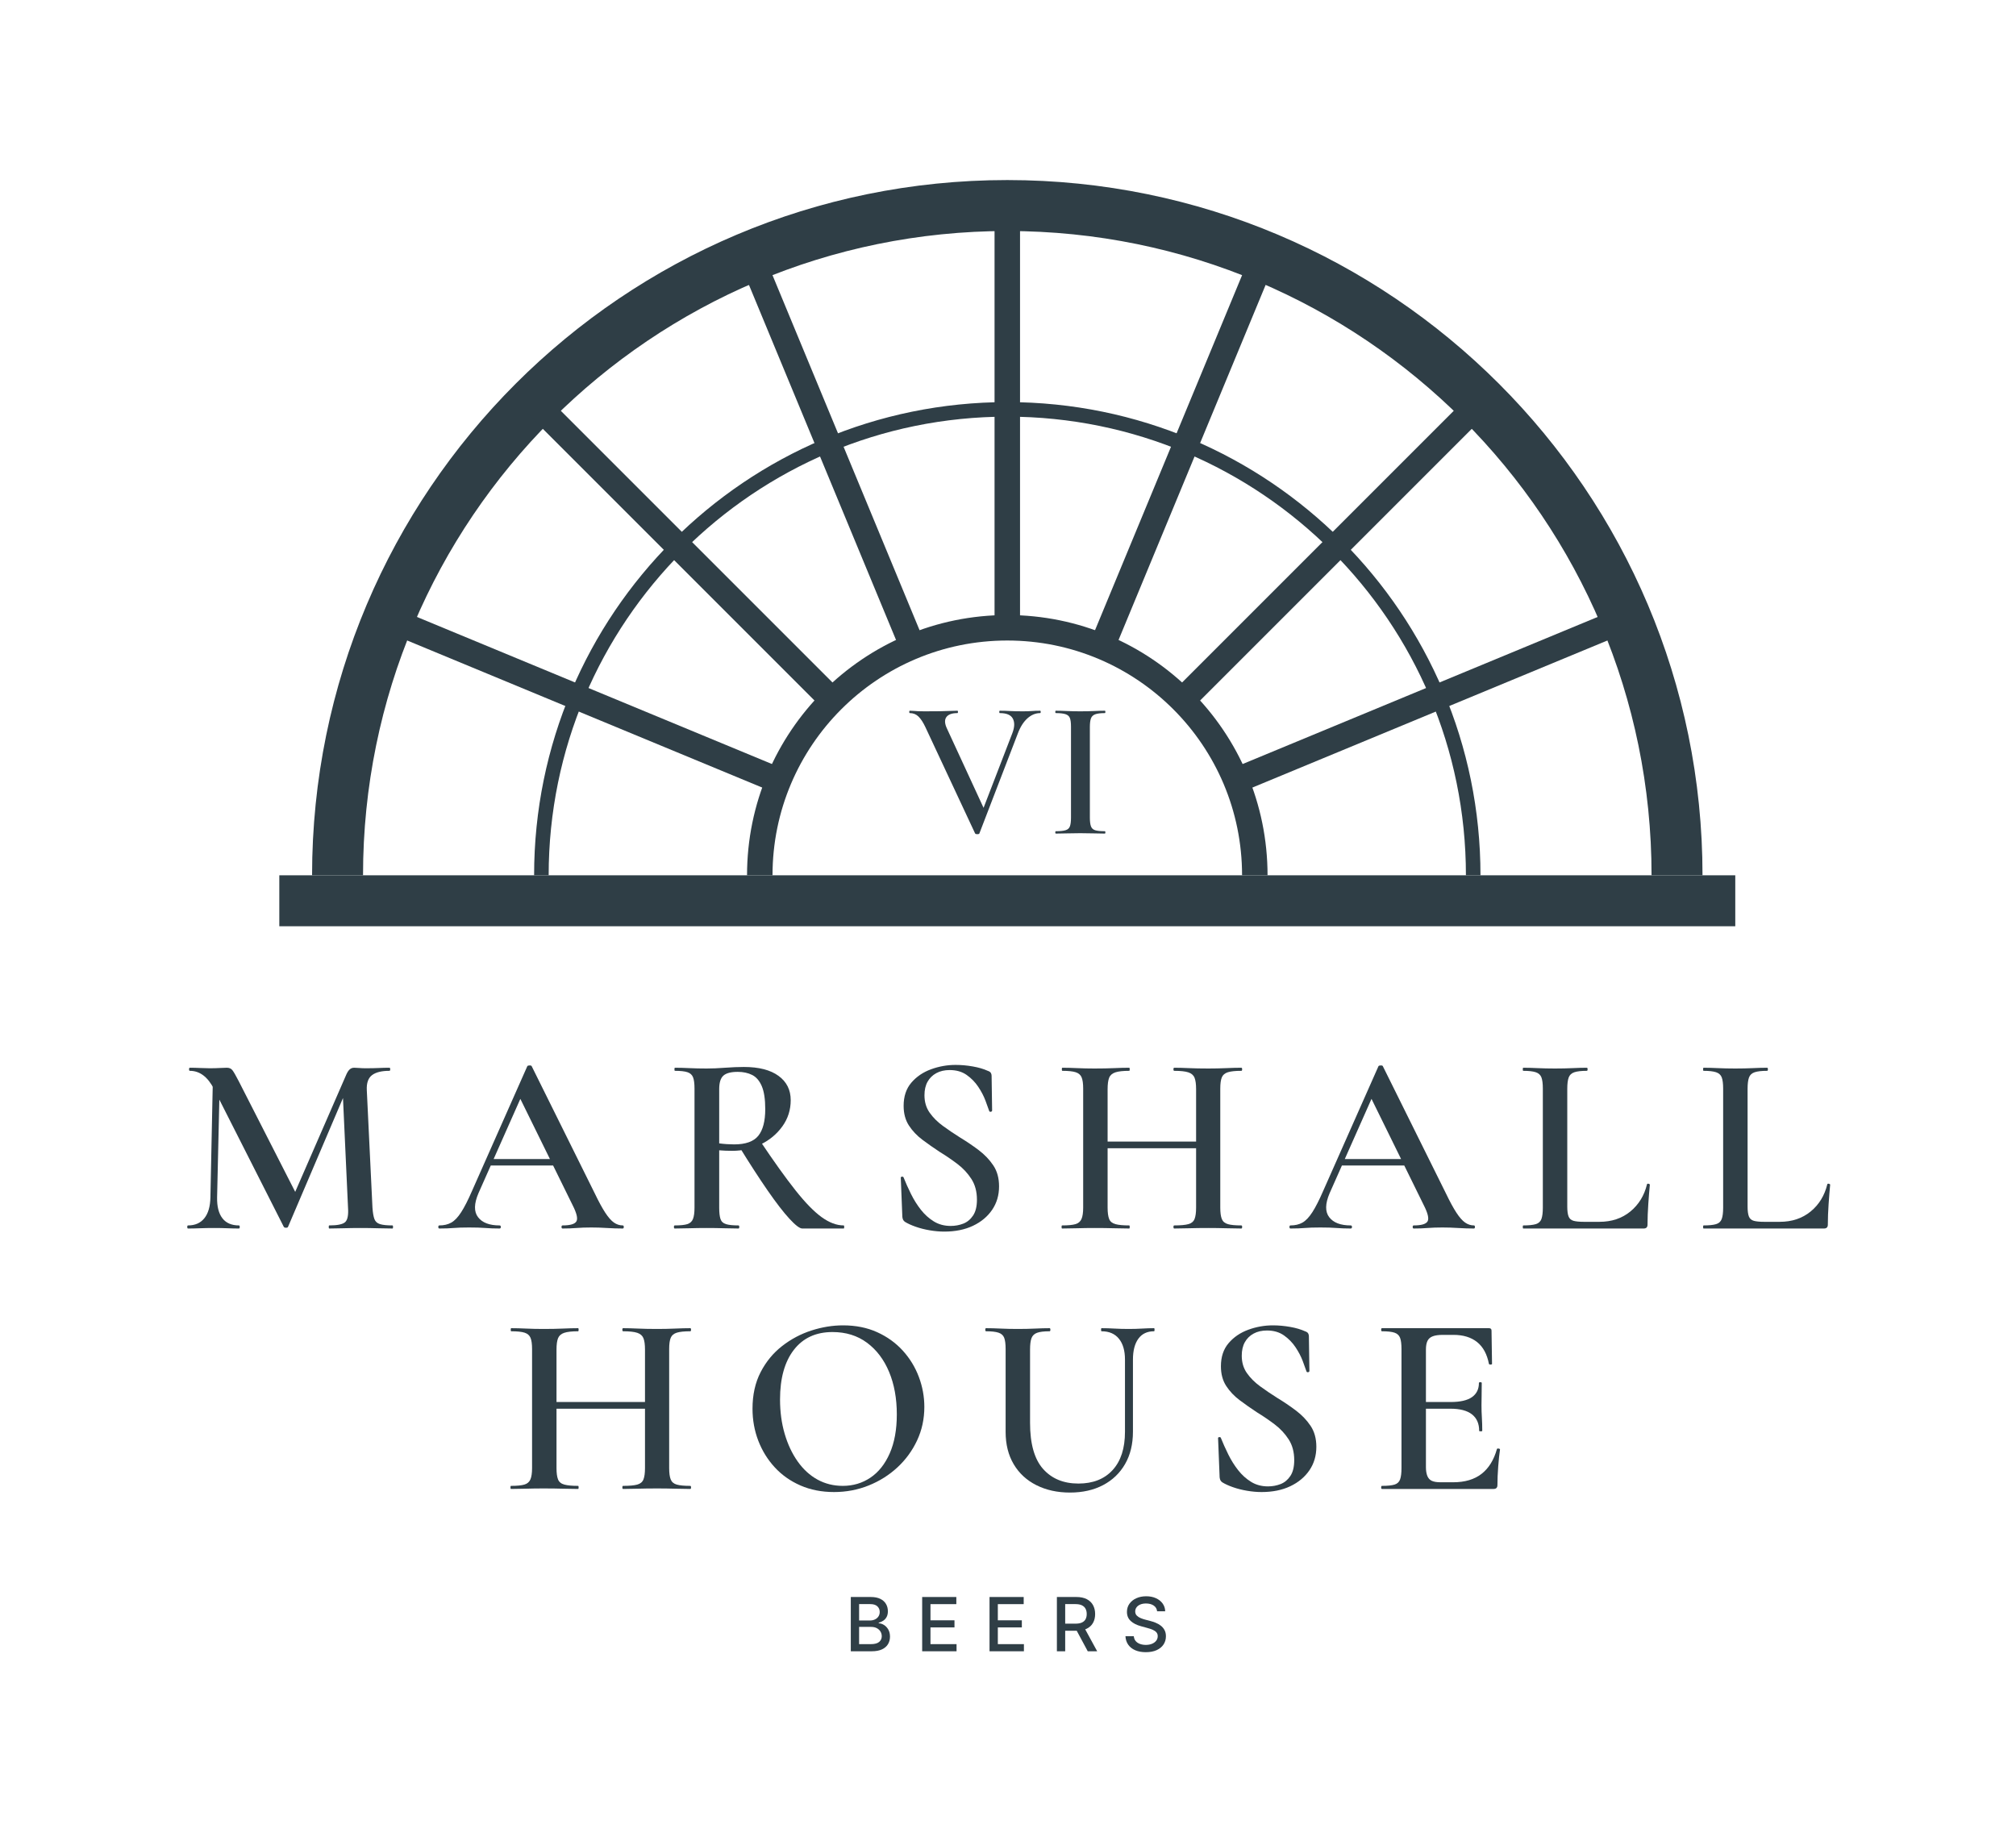
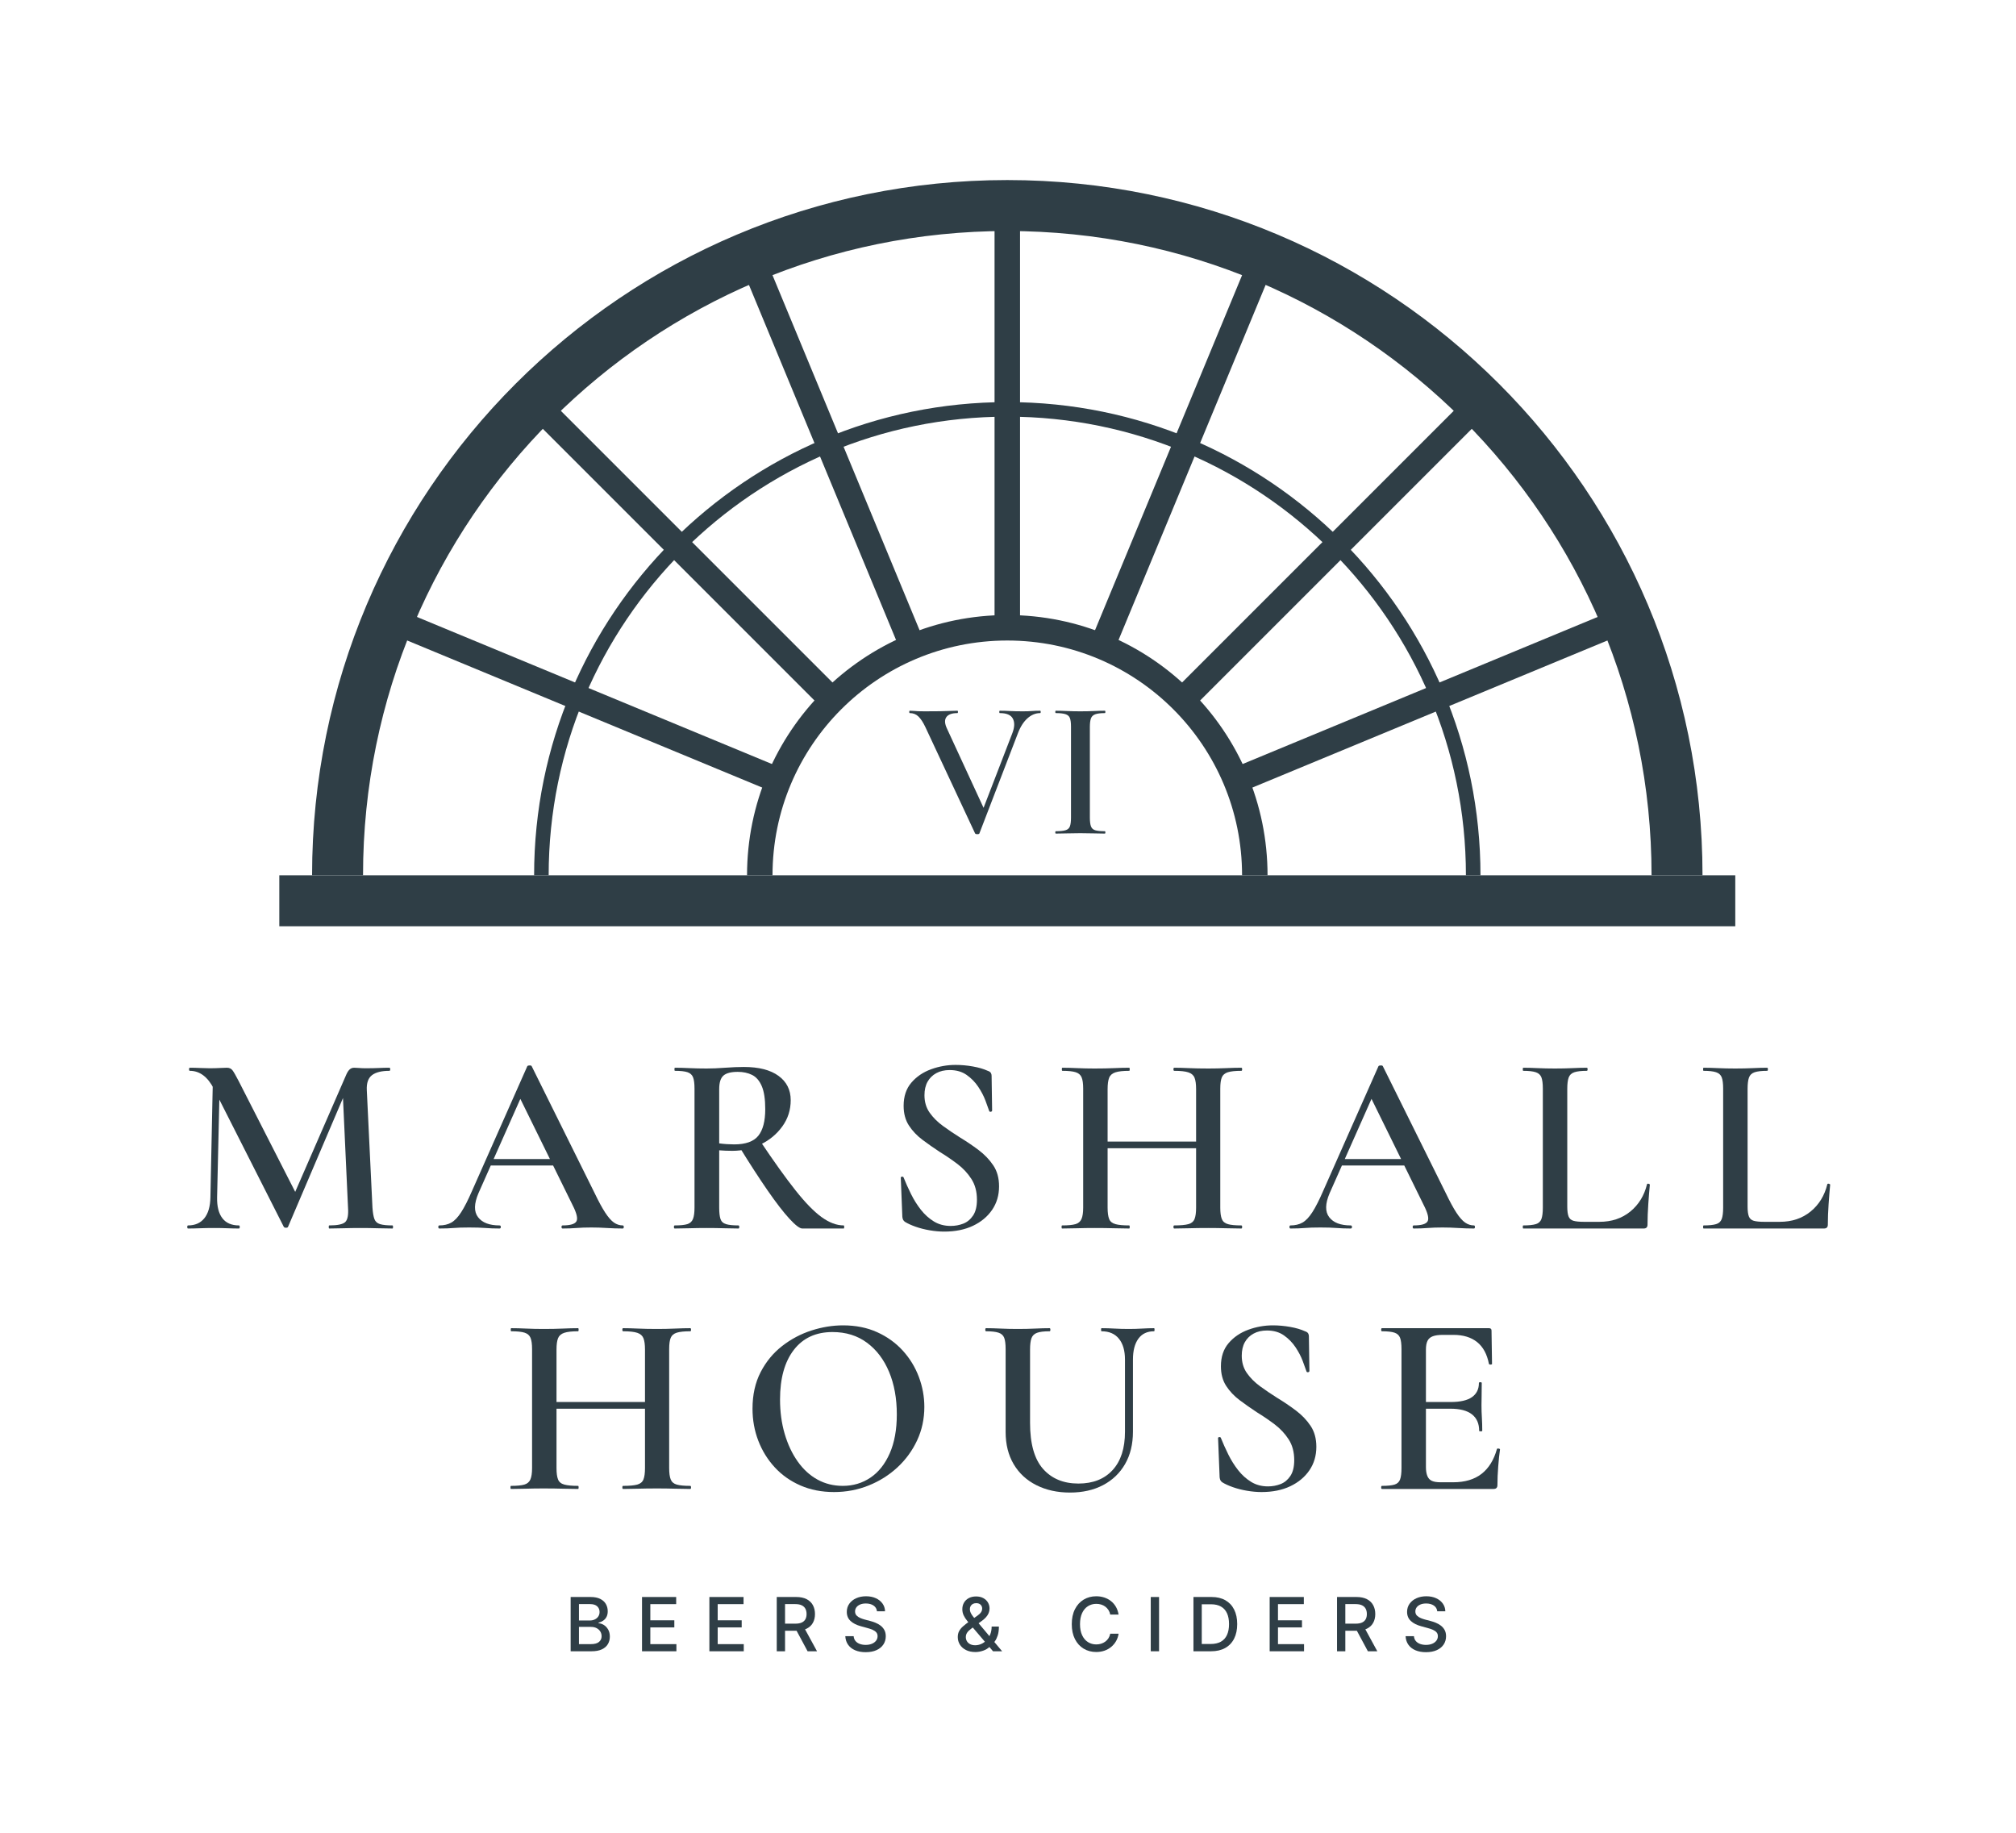
<svg xmlns="http://www.w3.org/2000/svg" viewBox="0 0 627 570" width="627" height="570">
  <g transform="translate(86.87 45.81) scale(2.2641)">
    <path d="M8.00 100 A92.00 92.00 0 0 1 192.00 100" fill="none" stroke="#2F3E46" stroke-width="7" />
    <path d="M36 100 A64 64 0 0 1 164 100" fill="none" stroke="#2F3E46" stroke-width="2" />
    <line x1="68.59" y1="86.99" x2="15.00" y2="64.79" stroke="#2F3E46" stroke-width="3.5" />
    <line x1="75.96" y1="75.96" x2="34.95" y2="34.95" stroke="#2F3E46" stroke-width="3.5" />
    <line x1="86.99" y1="68.59" x2="64.79" y2="15.00" stroke="#2F3E46" stroke-width="3.5" />
    <line x1="100.00" y1="66.00" x2="100.00" y2="8.00" stroke="#2F3E46" stroke-width="3.5" />
    <line x1="113.01" y1="68.59" x2="135.21" y2="15.00" stroke="#2F3E46" stroke-width="3.5" />
    <line x1="124.04" y1="75.96" x2="165.05" y2="34.95" stroke="#2F3E46" stroke-width="3.5" />
    <line x1="131.41" y1="86.99" x2="185.00" y2="64.79" stroke="#2F3E46" stroke-width="3.5" />
    <path d="M66 100 A34 34 0 0 1 134 100" fill="none" stroke="#2F3E46" stroke-width="3.5" />
    <rect x="0" y="100" width="200" height="7" fill="#2F3E46" />
    <path transform="translate(86.53 94.27)" fill="#2F3E46" d="M17.982 -16.875Q18.063 -16.875 18.063 -16.713Q18.063 -16.551 17.982 -16.551Q17.037 -16.551 16.227 -15.822Q15.417 -15.093 14.904 -13.716L9.639 -0.027Q9.612 0.081 9.355 0.081Q9.099 0.081 9.045 -0.027L2.214 -14.634Q1.755 -15.606 1.269 -16.078Q0.783 -16.551 0.081 -16.551Q0.0 -16.551 0.0 -16.713Q0.0 -16.875 0.081 -16.875Q0.432 -16.875 0.661 -16.848Q0.891 -16.821 1.228 -16.808Q1.566 -16.794 2.133 -16.794Q3.429 -16.794 4.252 -16.808Q5.076 -16.821 5.63 -16.848Q6.183 -16.875 6.615 -16.875Q6.696 -16.875 6.696 -16.713Q6.696 -16.551 6.615 -16.551Q5.481 -16.551 5.089 -15.984Q4.698 -15.417 5.211 -14.364L10.422 -3.078L9.315 -1.215L14.175 -13.824Q14.634 -15.039 14.229 -15.795Q13.824 -16.551 12.447 -16.551Q12.366 -16.551 12.366 -16.713Q12.366 -16.875 12.447 -16.875Q13.176 -16.875 13.851 -16.834Q14.526 -16.794 15.606 -16.794Q16.362 -16.794 16.834 -16.834Q17.307 -16.875 17.982 -16.875Z" />
    <path transform="translate(86.53 94.27)" fill="#2F3E46" d="M24.813 -2.187Q24.813 -1.404 24.962 -0.999Q25.11 -0.594 25.542 -0.459Q25.974 -0.324 26.865 -0.324Q26.946 -0.324 26.946 -0.162Q26.946 0.0 26.865 0.0Q26.19 0.0 25.353 -0.027Q24.516 -0.054 23.49 -0.054Q22.545 -0.054 21.681 -0.027Q20.817 0.0 20.142 0.0Q20.061 0.0 20.061 -0.162Q20.061 -0.324 20.142 -0.324Q21.006 -0.324 21.465 -0.459Q21.924 -0.594 22.072 -0.999Q22.221 -1.404 22.221 -2.187V-14.688Q22.221 -15.471 22.072 -15.863Q21.924 -16.254 21.465 -16.402Q21.006 -16.551 20.142 -16.551Q20.061 -16.551 20.061 -16.713Q20.061 -16.875 20.142 -16.875Q20.817 -16.875 21.681 -16.834Q22.545 -16.794 23.49 -16.794Q24.516 -16.794 25.367 -16.834Q26.217 -16.875 26.865 -16.875Q26.946 -16.875 26.946 -16.713Q26.946 -16.551 26.865 -16.551Q26.001 -16.551 25.556 -16.389Q25.11 -16.227 24.962 -15.822Q24.813 -15.417 24.813 -14.634Z" />
  </g>
  <path transform="translate(56.00 382.07)" fill="#2F3E46" d="M9.44 -9.68 10.24 -48.16 12.4 -48.0 11.52 -9.68Q11.44 -5.44 13.16 -3.2Q14.88 -0.96 18.32 -0.96Q18.56 -0.96 18.56 -0.48Q18.56 0.0 18.32 0.0Q16.56 0.0 14.72 -0.08Q12.88 -0.16 10.56 -0.16Q8.16 -0.16 6.2 -0.08Q4.24 0.0 2.48 0.0Q2.24 0.0 2.24 -0.48Q2.24 -0.96 2.48 -0.96Q5.76 -0.96 7.56 -3.2Q9.36 -5.44 9.44 -9.68ZM66.08 -0.96Q66.24 -0.96 66.24 -0.48Q66.24 0.0 66.08 0.0Q64.0 0.0 61.44 -0.08Q58.88 -0.16 56.08 -0.16Q53.28 -0.16 50.84 -0.08Q48.4 0.0 46.4 0.0Q46.24 0.0 46.24 -0.48Q46.24 -0.96 46.4 -0.96Q50.24 -0.96 51.36 -2.0Q52.48 -3.04 52.24 -6.48L50.56 -43.04L54.08 -48.56L33.6 -0.56Q33.52 -0.24 32.96 -0.24Q32.4 -0.24 32.24 -0.56L10.56 -43.36Q7.68 -49.04 3.04 -49.04Q2.8 -49.04 2.8 -49.52Q2.8 -50.0 3.04 -50.0Q4.56 -50.0 6.28 -49.92Q8.0 -49.84 9.2 -49.84Q10.96 -49.84 12.36 -49.92Q13.76 -50.0 14.56 -50.0Q15.68 -50.0 16.28 -49.24Q16.88 -48.48 18.24 -45.84L36.24 -10.56L32.8 -4.48L51.76 -48.0Q52.24 -49.04 52.8 -49.52Q53.36 -50.0 54.16 -50.0Q54.88 -50.0 55.72 -49.92Q56.56 -49.84 57.76 -49.84Q60.16 -49.84 61.84 -49.92Q63.52 -50.0 65.12 -50.0Q65.36 -50.0 65.36 -49.52Q65.36 -49.04 65.12 -49.04Q61.44 -49.04 59.68 -47.68Q57.92 -46.32 58.08 -43.04L59.84 -6.48Q60.0 -4.16 60.44 -2.96Q60.88 -1.76 62.2 -1.36Q63.52 -0.96 66.08 -0.96Z" />
  <path transform="translate(56.00 382.07)" fill="#2F3E46" d="M95.12 -19.6 96.16 -21.6H118.56L119.12 -19.6ZM137.68 -0.96Q138.0 -0.96 138.0 -0.48Q138.0 0.0 137.68 0.0Q135.28 0.0 132.76 -0.16Q130.24 -0.32 127.92 -0.32Q125.28 -0.32 123.32 -0.16Q121.36 0.0 118.96 0.0Q118.64 0.0 118.64 -0.48Q118.64 -0.96 118.96 -0.96Q122.56 -0.96 123.28 -2.24Q124.0 -3.52 122.08 -7.28L105.36 -41.28L108.64 -46.64L92.8 -10.96Q90.72 -6.08 92.68 -3.52Q94.64 -0.96 99.36 -0.96Q99.76 -0.96 99.76 -0.48Q99.76 0.0 99.36 0.0Q96.96 0.0 94.96 -0.16Q92.96 -0.32 89.92 -0.32Q86.88 -0.32 85.08 -0.16Q83.28 0.0 80.64 0.0Q80.32 0.0 80.32 -0.48Q80.32 -0.96 80.64 -0.96Q82.8 -0.96 84.36 -1.84Q85.92 -2.72 87.44 -5.08Q88.96 -7.44 90.8 -11.68L108.0 -50.48Q108.16 -50.72 108.72 -50.72Q109.28 -50.72 109.36 -50.48L128.96 -10.96Q130.8 -7.12 132.24 -4.92Q133.68 -2.72 134.96 -1.84Q136.24 -0.96 137.68 -0.96Z" />
  <path transform="translate(56.00 382.07)" fill="#2F3E46" d="M193.52 0.0Q192.32 0.0 189.52 -3.04Q186.72 -6.08 182.76 -11.8Q178.8 -17.52 173.92 -25.44L180.32 -27.36Q186.8 -17.68 191.4 -11.88Q196 -6.08 199.56 -3.52Q203.12 -0.96 206.4 -0.96Q206.56 -0.96 206.56 -0.48Q206.56 0.0 206.4 0.0Q201.36 0.0 198.2 0.0Q195.04 0.0 193.52 0.0ZM175.36 -50.24Q182.32 -50.24 186.12 -47.48Q189.92 -44.72 189.92 -39.92Q189.92 -35.36 187.32 -31.76Q184.72 -28.16 180.6 -26.16Q176.48 -24.16 171.76 -24.16Q170.8 -24.16 169.68 -24.2Q168.56 -24.24 167.68 -24.32V-6.48Q167.68 -4.16 168.08 -2.96Q168.48 -1.76 169.8 -1.36Q171.12 -0.96 173.68 -0.96Q173.92 -0.96 173.92 -0.48Q173.92 0.0 173.68 0.0Q171.68 0.0 169.2 -0.08Q166.72 -0.16 163.76 -0.16Q160.96 -0.16 158.4 -0.08Q155.84 0.0 153.84 0.0Q153.6 0.0 153.6 -0.48Q153.6 -0.96 153.84 -0.96Q156.48 -0.96 157.76 -1.36Q159.04 -1.76 159.52 -2.96Q160 -4.16 160 -6.48V-43.52Q160 -45.84 159.56 -47.0Q159.12 -48.16 157.84 -48.6Q156.56 -49.04 153.92 -49.04Q153.76 -49.04 153.76 -49.52Q153.76 -50.0 153.92 -50.0Q155.92 -50.0 158.44 -49.88Q160.96 -49.76 163.76 -49.76Q166.32 -49.76 169.52 -50.0Q172.72 -50.24 175.36 -50.24ZM182 -37.12Q182 -41.76 180.92 -44.28Q179.84 -46.8 177.92 -47.76Q176 -48.72 173.44 -48.72Q170.32 -48.72 169.0 -47.56Q167.68 -46.4 167.68 -43.36V-26.48Q168.8 -26.32 170.08 -26.24Q171.36 -26.16 172.32 -26.16Q177.68 -26.16 179.84 -28.84Q182 -31.52 182 -37.12Z" />
  <path transform="translate(56.00 382.07)" fill="#2F3E46" d="M231.52 -41.44Q231.52 -38.32 233.12 -36.04Q234.72 -33.76 237.24 -31.92Q239.76 -30.08 242.56 -28.32Q245.6 -26.48 248.36 -24.4Q251.12 -22.32 252.92 -19.64Q254.72 -16.96 254.72 -13.12Q254.72 -8.96 252.56 -5.8Q250.4 -2.64 246.6 -0.84Q242.8 0.96 237.68 0.96Q235.52 0.96 233.16 0.56Q230.8 0.16 228.76 -0.56Q226.72 -1.28 225.44 -2.08Q225.12 -2.32 224.92 -2.64Q224.72 -2.96 224.64 -3.6L224.16 -15.68Q224.08 -16.08 224.52 -16.12Q224.96 -16.16 225.04 -15.84Q226 -13.44 227.32 -10.76Q228.64 -8.08 230.4 -5.84Q232.16 -3.6 234.44 -2.2Q236.72 -0.8 239.68 -0.8Q241.76 -0.8 243.6 -1.52Q245.44 -2.24 246.64 -4.04Q247.84 -5.84 247.84 -8.96Q247.84 -12.72 246.12 -15.4Q244.4 -18.08 241.76 -20.08Q239.12 -22.08 236.24 -23.84Q233.44 -25.68 230.88 -27.6Q228.32 -29.52 226.68 -32.04Q225.04 -34.56 225.04 -38.16Q225.04 -42.56 227.44 -45.36Q229.84 -48.16 233.56 -49.52Q237.28 -50.88 241.2 -50.88Q243.84 -50.88 246.56 -50.4Q249.28 -49.92 251.2 -49.04Q251.92 -48.8 252.16 -48.4Q252.4 -48.0 252.4 -47.52L252.56 -36.72Q252.56 -36.4 252.2 -36.32Q251.84 -36.24 251.68 -36.48Q251.28 -37.68 250.48 -39.8Q249.68 -41.92 248.24 -44.08Q246.8 -46.24 244.64 -47.76Q242.48 -49.28 239.36 -49.28Q236.96 -49.28 235.2 -48.32Q233.44 -47.36 232.48 -45.64Q231.52 -43.92 231.52 -41.44Z" />
  <path transform="translate(56.00 382.07)" fill="#2F3E46" d="M316 -43.36Q316 -45.68 315.52 -46.88Q315.04 -48.08 313.6 -48.56Q312.16 -49.04 309.2 -49.04Q308.96 -49.04 308.96 -49.52Q308.96 -50.0 309.2 -50.0Q311.2 -50.0 313.8 -49.88Q316.4 -49.76 319.84 -49.76Q322.64 -49.76 325.36 -49.88Q328.08 -50.0 330.08 -50.0Q330.32 -50.0 330.32 -49.52Q330.32 -49.04 330.08 -49.04Q327.28 -49.04 325.88 -48.6Q324.48 -48.16 324.0 -47.0Q323.52 -45.84 323.52 -43.52V-6.48Q323.52 -4.16 324.0 -2.96Q324.48 -1.76 325.88 -1.36Q327.28 -0.96 330.08 -0.96Q330.32 -0.96 330.32 -0.48Q330.32 0.0 330.08 0.0Q328.08 0.0 325.36 -0.08Q322.64 -0.16 319.84 -0.16Q316.4 -0.16 313.8 -0.08Q311.2 0.0 309.2 0.0Q308.96 0.0 308.96 -0.48Q308.96 -0.96 309.2 -0.96Q312.16 -0.96 313.6 -1.36Q315.04 -1.76 315.52 -2.96Q316 -4.16 316 -6.48ZM284.4 -24.96V-27.04H319.44V-24.96ZM280.88 -6.48V-43.52Q280.88 -45.84 280.4 -47.0Q279.92 -48.16 278.56 -48.6Q277.2 -49.04 274.4 -49.04Q274.24 -49.04 274.24 -49.52Q274.24 -50.0 274.4 -50.0Q276.48 -50.0 279.04 -49.88Q281.6 -49.76 284.4 -49.76Q287.84 -49.76 290.48 -49.88Q293.12 -50.0 295.2 -50.0Q295.36 -50.0 295.36 -49.52Q295.36 -49.04 295.2 -49.04Q292.32 -49.04 290.88 -48.56Q289.44 -48.08 288.96 -46.88Q288.48 -45.68 288.48 -43.36V-6.48Q288.48 -4.16 288.96 -2.96Q289.44 -1.76 290.92 -1.36Q292.4 -0.96 295.2 -0.96Q295.36 -0.96 295.36 -0.48Q295.36 0.0 295.2 0.0Q293.04 0.0 290.44 -0.08Q287.84 -0.16 284.4 -0.16Q281.6 -0.16 278.96 -0.08Q276.32 0.0 274.32 0.0Q274.16 0.0 274.16 -0.48Q274.16 -0.96 274.32 -0.96Q277.12 -0.96 278.48 -1.36Q279.84 -1.76 280.36 -2.96Q280.88 -4.16 280.88 -6.48Z" />
  <path transform="translate(56.00 382.07)" fill="#2F3E46" d="M359.84 -19.6 360.88 -21.6H383.28L383.84 -19.6ZM402.4 -0.96Q402.72 -0.96 402.72 -0.48Q402.72 0.0 402.4 0.0Q400 0.0 397.48 -0.16Q394.96 -0.32 392.64 -0.32Q390 -0.32 388.04 -0.16Q386.08 0.0 383.68 0.0Q383.36 0.0 383.36 -0.48Q383.36 -0.96 383.68 -0.96Q387.28 -0.96 388.0 -2.24Q388.72 -3.52 386.8 -7.28L370.08 -41.28L373.36 -46.64L357.52 -10.96Q355.44 -6.08 357.4 -3.52Q359.36 -0.96 364.08 -0.96Q364.48 -0.96 364.48 -0.48Q364.48 0.0 364.08 0.0Q361.68 0.0 359.68 -0.16Q357.68 -0.32 354.64 -0.32Q351.6 -0.32 349.8 -0.16Q348 0.0 345.36 0.0Q345.04 0.0 345.04 -0.48Q345.04 -0.96 345.36 -0.96Q347.52 -0.96 349.08 -1.84Q350.64 -2.72 352.16 -5.08Q353.68 -7.44 355.52 -11.68L372.72 -50.48Q372.88 -50.72 373.44 -50.72Q374 -50.72 374.08 -50.48L393.68 -10.96Q395.52 -7.12 396.96 -4.92Q398.4 -2.72 399.68 -1.84Q400.96 -0.96 402.4 -0.96Z" />
  <path transform="translate(56.00 382.07)" fill="#2F3E46" d="M431.44 -43.44V-6.8Q431.44 -4.8 431.84 -3.76Q432.24 -2.72 433.36 -2.4Q434.48 -2.08 436.64 -2.08H441.44Q447.12 -2.08 451.04 -5.28Q454.96 -8.48 456.24 -13.76Q456.32 -14.0 456.72 -13.92Q457.12 -13.84 457.12 -13.6Q456.88 -11.12 456.64 -7.64Q456.4 -4.16 456.4 -1.2Q456.4 0.0 455.2 0.0H417.76Q417.6 0.0 417.6 -0.48Q417.6 -0.96 417.76 -0.96Q420.32 -0.96 421.64 -1.36Q422.96 -1.76 423.4 -2.96Q423.84 -4.16 423.84 -6.48V-43.52Q423.84 -45.84 423.4 -47.0Q422.96 -48.16 421.64 -48.6Q420.32 -49.04 417.76 -49.04Q417.6 -49.04 417.6 -49.52Q417.6 -50.0 417.76 -50.0Q419.68 -50.0 422.24 -49.88Q424.8 -49.76 427.6 -49.76Q430.56 -49.76 433.08 -49.88Q435.6 -50.0 437.52 -50.0Q437.76 -50.0 437.76 -49.52Q437.76 -49.04 437.52 -49.04Q434.96 -49.04 433.64 -48.6Q432.32 -48.16 431.88 -46.96Q431.44 -45.76 431.44 -43.44Z" />
  <path transform="translate(56.00 382.07)" fill="#2F3E46" d="M487.52 -43.44V-6.8Q487.52 -4.8 487.92 -3.76Q488.32 -2.72 489.44 -2.4Q490.56 -2.08 492.72 -2.08H497.52Q503.2 -2.08 507.12 -5.28Q511.04 -8.48 512.32 -13.76Q512.4 -14.0 512.8 -13.92Q513.2 -13.84 513.2 -13.6Q512.96 -11.12 512.72 -7.64Q512.48 -4.16 512.48 -1.2Q512.48 0.0 511.28 0.0H473.84Q473.68 0.0 473.68 -0.48Q473.68 -0.96 473.84 -0.96Q476.4 -0.96 477.72 -1.36Q479.04 -1.76 479.48 -2.96Q479.92 -4.16 479.92 -6.48V-43.52Q479.92 -45.84 479.48 -47.0Q479.04 -48.16 477.72 -48.6Q476.4 -49.04 473.84 -49.04Q473.68 -49.04 473.68 -49.52Q473.68 -50.0 473.84 -50.0Q475.76 -50.0 478.32 -49.88Q480.88 -49.76 483.68 -49.76Q486.64 -49.76 489.16 -49.88Q491.68 -50.0 493.6 -50.0Q493.84 -50.0 493.84 -49.52Q493.84 -49.04 493.6 -49.04Q491.04 -49.04 489.72 -48.6Q488.4 -48.16 487.96 -46.96Q487.52 -45.76 487.52 -43.44Z" />
  <path transform="translate(156.36 463.07)" fill="#2F3E46" d="M44.24 -43.36Q44.24 -45.68 43.76 -46.88Q43.28 -48.08 41.84 -48.56Q40.4 -49.04 37.44 -49.04Q37.2 -49.04 37.2 -49.52Q37.2 -50.0 37.44 -50.0Q39.44 -50.0 42.04 -49.88Q44.64 -49.76 48.08 -49.76Q50.88 -49.76 53.6 -49.88Q56.32 -50.0 58.32 -50.0Q58.56 -50.0 58.56 -49.52Q58.56 -49.04 58.32 -49.04Q55.52 -49.04 54.12 -48.6Q52.72 -48.16 52.24 -47.0Q51.76 -45.84 51.76 -43.52V-6.48Q51.76 -4.16 52.24 -2.96Q52.72 -1.76 54.12 -1.36Q55.52 -0.96 58.32 -0.96Q58.56 -0.96 58.56 -0.48Q58.56 0.0 58.32 0.0Q56.32 0.0 53.6 -0.08Q50.88 -0.16 48.08 -0.16Q44.64 -0.16 42.04 -0.08Q39.44 0.0 37.44 0.0Q37.2 0.0 37.2 -0.48Q37.2 -0.96 37.44 -0.96Q40.4 -0.96 41.84 -1.36Q43.28 -1.76 43.76 -2.96Q44.24 -4.16 44.24 -6.48ZM12.64 -24.96V-27.04H47.68V-24.96ZM9.12 -6.48V-43.52Q9.12 -45.84 8.64 -47.0Q8.16 -48.16 6.8 -48.6Q5.44 -49.04 2.64 -49.04Q2.48 -49.04 2.48 -49.52Q2.48 -50.0 2.64 -50.0Q4.72 -50.0 7.28 -49.88Q9.84 -49.76 12.64 -49.76Q16.08 -49.76 18.72 -49.88Q21.36 -50.0 23.44 -50.0Q23.6 -50.0 23.6 -49.52Q23.6 -49.04 23.44 -49.04Q20.56 -49.04 19.12 -48.56Q17.68 -48.08 17.2 -46.88Q16.72 -45.68 16.72 -43.36V-6.48Q16.72 -4.16 17.2 -2.96Q17.68 -1.76 19.16 -1.36Q20.64 -0.96 23.44 -0.96Q23.6 -0.96 23.6 -0.48Q23.6 0.0 23.44 0.0Q21.28 0.0 18.68 -0.08Q16.08 -0.16 12.64 -0.16Q9.84 -0.16 7.2 -0.08Q4.56 0.0 2.56 0.0Q2.4 0.0 2.4 -0.48Q2.4 -0.96 2.56 -0.96Q5.36 -0.96 6.72 -1.36Q8.08 -1.76 8.6 -2.96Q9.12 -4.16 9.12 -6.48Z" />
  <path transform="translate(156.36 463.07)" fill="#2F3E46" d="M103.04 0.96Q97.28 0.96 92.6 -1.08Q87.92 -3.12 84.6 -6.72Q81.28 -10.32 79.48 -15.0Q77.68 -19.68 77.68 -24.96Q77.68 -31.44 80.2 -36.32Q82.72 -41.2 86.88 -44.44Q91.04 -47.68 96.0 -49.28Q100.96 -50.88 105.84 -50.88Q111.76 -50.88 116.44 -48.76Q121.12 -46.64 124.4 -43.04Q127.68 -39.44 129.4 -34.88Q131.12 -30.32 131.12 -25.52Q131.12 -19.92 128.88 -15.12Q126.64 -10.32 122.76 -6.72Q118.88 -3.12 113.8 -1.08Q108.72 0.96 103.04 0.96ZM105.76 -0.96Q110.56 -0.96 114.36 -3.52Q118.16 -6.08 120.36 -11.08Q122.56 -16.08 122.56 -23.2Q122.56 -30.64 120.16 -36.4Q117.76 -42.16 113.28 -45.48Q108.8 -48.8 102.56 -48.8Q94.8 -48.8 90.52 -43.24Q86.24 -37.68 86.24 -27.84Q86.24 -22.08 87.68 -17.16Q89.12 -12.24 91.72 -8.56Q94.32 -4.88 97.88 -2.92Q101.44 -0.96 105.76 -0.96Z" />
  <path transform="translate(156.36 463.07)" fill="#2F3E46" d="M193.52 -40.24Q193.52 -44.4 191.64 -46.72Q189.76 -49.04 186.24 -49.04Q186.08 -49.04 186.08 -49.52Q186.08 -50.0 186.24 -50.0Q188.24 -50.0 190.28 -49.88Q192.32 -49.76 194.72 -49.76Q196.8 -49.76 198.84 -49.88Q200.88 -50.0 202.56 -50.0Q202.72 -50.0 202.72 -49.52Q202.72 -49.04 202.56 -49.04Q199.36 -49.04 197.68 -46.72Q196.0 -44.4 196.0 -40.24V-17.84Q196.0 -12.0 193.56 -7.76Q191.12 -3.52 186.72 -1.2Q182.32 1.12 176.4 1.12Q170.56 1.12 166.0 -1.16Q161.44 -3.44 158.92 -7.68Q156.4 -11.92 156.4 -17.76V-43.52Q156.4 -45.84 155.96 -47.0Q155.52 -48.16 154.2 -48.6Q152.88 -49.04 150.32 -49.04Q150.08 -49.04 150.08 -49.52Q150.08 -50.0 150.32 -50.0Q152.32 -50.0 154.84 -49.88Q157.36 -49.76 160.16 -49.76Q163.12 -49.76 165.6 -49.88Q168.08 -50.0 170.08 -50.0Q170.32 -50.0 170.32 -49.52Q170.32 -49.04 170.08 -49.04Q167.44 -49.04 166.16 -48.56Q164.88 -48.08 164.44 -46.88Q164.0 -45.68 164.0 -43.36V-20.56Q164.0 -10.8 168.04 -6.24Q172.08 -1.68 179.04 -1.68Q185.84 -1.68 189.68 -5.88Q193.52 -10.08 193.52 -17.76Z" />
  <path transform="translate(156.36 463.07)" fill="#2F3E46" d="M229.84 -41.44Q229.84 -38.32 231.44 -36.04Q233.04 -33.76 235.56 -31.92Q238.08 -30.08 240.88 -28.32Q243.92 -26.48 246.68 -24.4Q249.44 -22.32 251.24 -19.64Q253.04 -16.96 253.04 -13.12Q253.04 -8.96 250.88 -5.8Q248.72 -2.64 244.92 -0.84Q241.12 0.96 236.0 0.96Q233.84 0.96 231.48 0.56Q229.12 0.16 227.08 -0.56Q225.04 -1.28 223.76 -2.08Q223.44 -2.32 223.24 -2.64Q223.04 -2.96 222.96 -3.6L222.48 -15.68Q222.4 -16.08 222.84 -16.12Q223.28 -16.16 223.36 -15.84Q224.32 -13.44 225.64 -10.76Q226.96 -8.08 228.72 -5.84Q230.48 -3.6 232.76 -2.2Q235.04 -0.8 238.0 -0.8Q240.08 -0.8 241.92 -1.52Q243.76 -2.24 244.96 -4.04Q246.16 -5.84 246.16 -8.96Q246.16 -12.72 244.44 -15.4Q242.72 -18.08 240.08 -20.08Q237.44 -22.08 234.56 -23.84Q231.76 -25.68 229.2 -27.6Q226.64 -29.52 225.0 -32.04Q223.36 -34.56 223.36 -38.16Q223.36 -42.56 225.76 -45.36Q228.16 -48.16 231.88 -49.52Q235.6 -50.88 239.52 -50.88Q242.16 -50.88 244.88 -50.4Q247.6 -49.92 249.52 -49.04Q250.24 -48.8 250.48 -48.4Q250.72 -48.0 250.72 -47.52L250.88 -36.72Q250.88 -36.4 250.52 -36.32Q250.16 -36.24 250.0 -36.48Q249.6 -37.68 248.8 -39.8Q248.0 -41.92 246.56 -44.08Q245.12 -46.24 242.96 -47.76Q240.8 -49.28 237.68 -49.28Q235.28 -49.28 233.52 -48.32Q231.76 -47.36 230.8 -45.64Q229.84 -43.92 229.84 -41.44Z" />
  <path transform="translate(156.36 463.07)" fill="#2F3E46" d="M308.16 0.0H273.44Q273.2 0.0 273.2 -0.48Q273.2 -0.96 273.44 -0.96Q276.08 -0.96 277.36 -1.36Q278.64 -1.76 279.08 -2.96Q279.52 -4.16 279.52 -6.48V-43.52Q279.52 -45.84 279.08 -47.0Q278.64 -48.16 277.36 -48.6Q276.08 -49.04 273.44 -49.04Q273.2 -49.04 273.2 -49.52Q273.2 -50.0 273.44 -50.0H306.72Q307.52 -50.0 307.52 -49.28L307.68 -38.88Q307.68 -38.72 307.28 -38.68Q306.88 -38.64 306.72 -38.88Q305.84 -43.44 303.04 -45.68Q300.24 -47.92 295.68 -47.92H292.4Q290.4 -47.92 289.24 -47.48Q288.08 -47.04 287.6 -46.04Q287.12 -45.04 287.12 -43.36V-6.8Q287.12 -5.12 287.56 -4.04Q288.0 -2.96 288.96 -2.52Q289.92 -2.08 291.68 -2.08H295.6Q301.04 -2.08 304.4 -4.68Q307.76 -7.28 309.2 -12.4Q309.28 -12.64 309.72 -12.56Q310.16 -12.48 310.16 -12.32Q309.84 -10.08 309.6 -6.96Q309.36 -3.84 309.36 -1.2Q309.36 0.0 308.16 0.0ZM303.68 -18.08Q303.68 -21.44 301.44 -23.2Q299.2 -24.96 294.72 -24.96H283.52V-27.04H294.8Q299.28 -27.04 301.44 -28.56Q303.6 -30.08 303.6 -32.96Q303.6 -33.2 304.04 -33.2Q304.48 -33.2 304.48 -32.96Q304.48 -30.4 304.44 -28.96Q304.4 -27.52 304.4 -26.0Q304.4 -24.08 304.52 -22.2Q304.64 -20.32 304.64 -18.08Q304.64 -17.92 304.16 -17.92Q303.68 -17.92 303.68 -18.08Z" />
-   <path transform="translate(262.74 513.55)" fill="#2F3E46" d="M1.869 0.0V-16.879H8.088Q9.889 -16.879 11.068 -16.29Q12.246 -15.701 12.823 -14.698Q13.401 -13.696 13.401 -12.45Q13.401 -11.396 13.016 -10.677Q12.631 -9.957 11.979 -9.521Q11.328 -9.085 10.546 -8.881V-8.711Q11.396 -8.677 12.2 -8.173Q13.005 -7.669 13.531 -6.757Q14.058 -5.845 14.058 -4.543Q14.058 -3.262 13.452 -2.232Q12.846 -1.201 11.589 -0.6Q10.331 0.0 8.36 0.0ZM4.452 -2.22H8.1Q9.912 -2.22 10.705 -2.923Q11.498 -3.625 11.498 -4.667Q11.498 -5.483 11.096 -6.14Q10.694 -6.797 9.957 -7.188Q9.221 -7.579 8.202 -7.579H4.452ZM4.452 -9.572H7.839Q8.689 -9.572 9.38 -9.901Q10.071 -10.229 10.467 -10.83Q10.864 -11.43 10.864 -12.234Q10.864 -13.277 10.139 -13.973Q9.414 -14.67 7.907 -14.67H4.452Z" />
-   <path transform="translate(262.74 513.55)" fill="#2F3E46" d="M24.065 0.0V-16.879H34.691V-14.659H26.648V-9.629H34.114V-7.42H26.648V-2.22H34.759V0.0Z" />
-   <path transform="translate(262.74 513.55)" fill="#2F3E46" d="M45.016 0.0V-16.879H55.641V-14.659H47.599V-9.629H55.064V-7.42H47.599V-2.22H55.709V0.0Z" />
-   <path transform="translate(262.74 513.55)" fill="#2F3E46" d="M65.966 0.0V-16.879H72.015Q73.964 -16.879 75.266 -16.205Q76.569 -15.531 77.215 -14.33Q77.86 -13.129 77.86 -11.577Q77.86 -10.014 77.209 -8.842Q76.558 -7.669 75.255 -7.023Q73.952 -6.378 71.992 -6.378H67.45V-8.587H71.743Q72.989 -8.587 73.754 -8.944Q74.519 -9.3 74.881 -9.969Q75.244 -10.637 75.244 -11.577Q75.244 -12.529 74.881 -13.22Q74.519 -13.911 73.748 -14.29Q72.978 -14.67 71.721 -14.67H68.549V0.0ZM75.561 0.0 71.471 -7.624H74.337L78.495 0.0Z" />
-   <path transform="translate(262.74 513.55)" fill="#2F3E46" d="M93.622 0.283Q91.731 0.283 90.337 -0.317Q88.944 -0.918 88.157 -2.033Q87.369 -3.149 87.29 -4.69H89.884Q89.963 -3.772 90.479 -3.172Q90.994 -2.571 91.821 -2.277Q92.648 -1.982 93.611 -1.982Q94.687 -1.982 95.52 -2.317Q96.352 -2.651 96.84 -3.268Q97.327 -3.886 97.327 -4.701Q97.327 -5.438 96.902 -5.908Q96.477 -6.378 95.758 -6.689Q95.038 -7.001 94.121 -7.239L92.15 -7.782Q90.077 -8.338 88.916 -9.425Q87.754 -10.512 87.754 -12.246Q87.754 -13.707 88.542 -14.8Q89.329 -15.893 90.683 -16.499Q92.036 -17.105 93.736 -17.105Q95.469 -17.105 96.789 -16.499Q98.108 -15.893 98.862 -14.84Q99.615 -13.786 99.649 -12.438H97.134Q97.01 -13.594 96.064 -14.228Q95.118 -14.862 93.679 -14.862Q92.66 -14.862 91.906 -14.545Q91.153 -14.228 90.739 -13.667Q90.326 -13.107 90.326 -12.393Q90.326 -11.589 90.819 -11.096Q91.311 -10.603 92.019 -10.314Q92.727 -10.025 93.373 -9.855L95.016 -9.425Q95.82 -9.221 96.675 -8.876Q97.531 -8.53 98.256 -7.981Q98.981 -7.431 99.428 -6.621Q99.876 -5.811 99.876 -4.667Q99.876 -3.24 99.139 -2.118Q98.403 -0.997 97.004 -0.357Q95.605 0.283 93.622 0.283Z" />
+   <path transform="translate(175.61 513.55)" fill="#2F3E46" d="M1.869 0.0V-16.879H8.088Q9.889 -16.879 11.068 -16.29Q12.246 -15.701 12.823 -14.698Q13.401 -13.696 13.401 -12.45Q13.401 -11.396 13.016 -10.677Q12.631 -9.957 11.979 -9.521Q11.328 -9.085 10.546 -8.881V-8.711Q11.396 -8.677 12.2 -8.173Q13.005 -7.669 13.531 -6.757Q14.058 -5.845 14.058 -4.543Q14.058 -3.262 13.452 -2.232Q12.846 -1.201 11.589 -0.6Q10.331 0.0 8.36 0.0ZM4.452 -2.22H8.1Q9.912 -2.22 10.705 -2.923Q11.498 -3.625 11.498 -4.667Q11.498 -5.483 11.096 -6.14Q10.694 -6.797 9.957 -7.188Q9.221 -7.579 8.202 -7.579H4.452ZM4.452 -9.572H7.839Q8.689 -9.572 9.38 -9.901Q10.071 -10.229 10.467 -10.83Q10.864 -11.43 10.864 -12.234Q10.864 -13.277 10.139 -13.973Q9.414 -14.67 7.907 -14.67H4.452Z" />
+   <path transform="translate(175.61 513.55)" fill="#2F3E46" d="M24.065 0.0V-16.879H34.691V-14.659H26.648V-9.629H34.114V-7.42H26.648V-2.22H34.759V0.0Z" />
+   <path transform="translate(175.61 513.55)" fill="#2F3E46" d="M45.016 0.0V-16.879H55.641V-14.659H47.599V-9.629H55.064V-7.42H47.599V-2.22H55.709V0.0Z" />
+   <path transform="translate(175.61 513.55)" fill="#2F3E46" d="M65.966 0.0V-16.879H72.015Q73.964 -16.879 75.266 -16.205Q76.569 -15.531 77.215 -14.33Q77.86 -13.129 77.86 -11.577Q77.86 -10.014 77.209 -8.842Q76.558 -7.669 75.255 -7.023Q73.952 -6.378 71.992 -6.378H67.45V-8.587H71.743Q72.989 -8.587 73.754 -8.944Q74.519 -9.3 74.881 -9.969Q75.244 -10.637 75.244 -11.577Q75.244 -12.529 74.881 -13.22Q74.519 -13.911 73.748 -14.29Q72.978 -14.67 71.721 -14.67H68.549V0.0ZM75.561 0.0 71.471 -7.624H74.337L78.495 0.0Z" />
+   <path transform="translate(175.61 513.55)" fill="#2F3E46" d="M93.622 0.283Q91.731 0.283 90.337 -0.317Q88.944 -0.918 88.157 -2.033Q87.369 -3.149 87.29 -4.69H89.884Q89.963 -3.772 90.479 -3.172Q90.994 -2.571 91.821 -2.277Q92.648 -1.982 93.611 -1.982Q94.687 -1.982 95.52 -2.317Q96.352 -2.651 96.84 -3.268Q97.327 -3.886 97.327 -4.701Q97.327 -5.438 96.902 -5.908Q96.477 -6.378 95.758 -6.689Q95.038 -7.001 94.121 -7.239L92.15 -7.782Q90.077 -8.338 88.916 -9.425Q87.754 -10.512 87.754 -12.246Q87.754 -13.707 88.542 -14.8Q89.329 -15.893 90.683 -16.499Q92.036 -17.105 93.736 -17.105Q95.469 -17.105 96.789 -16.499Q98.108 -15.893 98.862 -14.84Q99.615 -13.786 99.649 -12.438H97.134Q97.01 -13.594 96.064 -14.228Q95.118 -14.862 93.679 -14.862Q92.66 -14.862 91.906 -14.545Q91.153 -14.228 90.739 -13.667Q90.326 -13.107 90.326 -12.393Q90.326 -11.589 90.819 -11.096Q91.311 -10.603 92.019 -10.314Q92.727 -10.025 93.373 -9.855L95.016 -9.425Q95.82 -9.221 96.675 -8.876Q97.531 -8.53 98.256 -7.981Q98.981 -7.431 99.428 -6.621Q99.876 -5.811 99.876 -4.667Q99.876 -3.24 99.139 -2.118Q98.403 -0.997 97.004 -0.357Q95.605 0.283 93.622 0.283Z" />
+   <path transform="translate(175.61 513.55)" fill="#2F3E46" d="M127.752 0.238Q126.053 0.238 124.823 -0.385Q123.594 -1.008 122.932 -2.062Q122.269 -3.115 122.269 -4.418Q122.269 -5.505 122.705 -6.298Q123.141 -7.091 123.917 -7.765Q124.693 -8.439 125.679 -9.153L128.42 -11.102Q128.737 -11.328 129.072 -11.634Q129.406 -11.94 129.632 -12.348Q129.859 -12.755 129.859 -13.277Q129.859 -14.002 129.366 -14.483Q128.873 -14.964 128.001 -14.964Q127.412 -14.964 126.964 -14.727Q126.517 -14.489 126.273 -14.07Q126.03 -13.65 126.03 -13.084Q126.03 -12.472 126.313 -11.906Q126.596 -11.339 127.089 -10.722Q127.582 -10.105 128.216 -9.346L136.067 0.0H133.235L126.755 -7.601Q125.917 -8.598 125.214 -9.448Q124.512 -10.297 124.098 -11.175Q123.685 -12.053 123.685 -13.084Q123.685 -14.239 124.212 -15.134Q124.739 -16.029 125.701 -16.539Q126.664 -17.049 127.956 -17.049Q129.258 -17.049 130.193 -16.545Q131.128 -16.041 131.637 -15.191Q132.147 -14.341 132.147 -13.299Q132.147 -12.529 131.864 -11.861Q131.581 -11.192 131.077 -10.626Q130.572 -10.059 129.904 -9.561L126.506 -7.069Q125.577 -6.389 125.175 -5.777Q124.772 -5.166 124.772 -4.418Q124.772 -3.659 125.141 -3.081Q125.509 -2.504 126.166 -2.186Q126.823 -1.869 127.684 -1.869Q128.658 -1.869 129.576 -2.277Q130.493 -2.685 131.224 -3.449Q131.955 -4.214 132.379 -5.29Q132.804 -6.366 132.804 -7.692H135.058Q135.058 -6.061 134.69 -4.933Q134.322 -3.806 133.795 -3.093Q133.269 -2.379 132.804 -1.971L132.238 -1.45Q131.377 -0.6 130.153 -0.181Q128.93 0.238 127.752 0.238Z" />
+   <path transform="translate(175.61 513.55)" fill="#2F3E46" d="M165.325 0.227Q163.139 0.227 161.417 -0.81Q159.695 -1.846 158.709 -3.789Q157.724 -5.732 157.724 -8.428Q157.724 -11.136 158.709 -13.078Q159.695 -15.021 161.417 -16.063Q163.139 -17.105 165.325 -17.105Q166.662 -17.105 167.834 -16.72Q169.007 -16.335 169.93 -15.599Q170.853 -14.862 171.459 -13.809Q172.065 -12.755 172.28 -11.419H169.686Q169.528 -12.223 169.126 -12.84Q168.723 -13.458 168.146 -13.888Q167.568 -14.319 166.854 -14.534Q166.141 -14.749 165.348 -14.749Q163.898 -14.749 162.748 -14.019Q161.598 -13.288 160.941 -11.878Q160.284 -10.467 160.284 -8.428Q160.284 -6.389 160.952 -4.979Q161.621 -3.568 162.765 -2.849Q163.909 -2.13 165.348 -2.13Q166.141 -2.13 166.849 -2.351Q167.557 -2.571 168.14 -2.996Q168.723 -3.421 169.126 -4.044Q169.528 -4.667 169.686 -5.46H172.292Q172.099 -4.214 171.51 -3.178Q170.921 -2.141 170.003 -1.371Q169.086 -0.6 167.902 -0.187Q166.718 0.227 165.325 0.227Z" />
+   <path transform="translate(175.61 513.55)" fill="#2F3E46" d="M184.87 -16.879V0.0H182.288V-16.879Z" />
+   <path transform="translate(175.61 513.55)" fill="#2F3E46" d="M201.052 0.0H196.883V-2.266H200.916Q202.83 -2.266 204.099 -2.979Q205.368 -3.693 206.002 -5.081Q206.636 -6.468 206.636 -8.462Q206.636 -10.445 206.008 -11.815Q205.379 -13.186 204.138 -13.9Q202.898 -14.613 201.052 -14.613H196.792V-16.879H201.221Q203.714 -16.879 205.492 -15.871Q207.271 -14.862 208.222 -12.976Q209.174 -11.09 209.174 -8.462Q209.174 -5.823 208.217 -3.931Q207.259 -2.039 205.441 -1.02Q203.623 0.0 201.052 0.0ZM198.152 -16.879V0.0H195.569V-16.879Z" />
+   <path transform="translate(175.61 513.55)" fill="#2F3E46" d="M219.272 0.0V-16.879H229.897V-14.659H221.855V-9.629H229.32V-7.42H221.855V-2.22H229.965V0.0Z" />
+   <path transform="translate(175.61 513.55)" fill="#2F3E46" d="M240.222 0.0V-16.879H246.271Q248.22 -16.879 249.522 -16.205Q250.825 -15.531 251.471 -14.33Q252.116 -13.129 252.116 -11.577Q252.116 -10.014 251.465 -8.842Q250.814 -7.669 249.511 -7.023Q248.208 -6.378 246.249 -6.378H241.706V-8.587H245.999Q247.245 -8.587 248.01 -8.944Q248.775 -9.3 249.137 -9.969Q249.5 -10.637 249.5 -11.577Q249.5 -12.529 249.137 -13.22Q248.775 -13.911 248.004 -14.29Q247.234 -14.67 245.977 -14.67H242.805V0.0ZM249.817 0.0 245.727 -7.624H248.593L252.751 0.0Z" />
+   <path transform="translate(175.61 513.55)" fill="#2F3E46" d="M267.878 0.283Q265.987 0.283 264.593 -0.317Q263.2 -0.918 262.413 -2.033Q261.625 -3.149 261.546 -4.69H264.14Q264.219 -3.772 264.735 -3.172Q265.25 -2.571 266.077 -2.277Q266.904 -1.982 267.867 -1.982Q268.943 -1.982 269.776 -2.317Q270.609 -2.651 271.096 -3.268Q271.583 -3.886 271.583 -4.701Q271.583 -5.438 271.158 -5.908Q270.733 -6.378 270.014 -6.689Q269.294 -7.001 268.377 -7.239L266.406 -7.782Q264.333 -8.338 263.172 -9.425Q262.01 -10.512 262.01 -12.246Q262.01 -13.707 262.798 -14.8Q263.585 -15.893 264.939 -16.499Q266.293 -17.105 267.992 -17.105Q269.725 -17.105 271.045 -16.499Q272.364 -15.893 273.118 -14.84Q273.871 -13.786 273.905 -12.438H271.39Q271.266 -13.594 270.32 -14.228Q269.374 -14.862 267.935 -14.862Q266.916 -14.862 266.162 -14.545Q265.409 -14.228 264.995 -13.667Q264.582 -13.107 264.582 -12.393Q264.582 -11.589 265.075 -11.096Q265.567 -10.603 266.276 -10.314Q266.984 -10.025 267.629 -9.855L269.272 -9.425Q270.076 -9.221 270.931 -8.876Q271.787 -8.53 272.512 -7.981Q273.237 -7.431 273.684 -6.621Q274.132 -5.811 274.132 -4.667Q274.132 -3.24 273.395 -2.118Q272.659 -0.997 271.26 -0.357Q269.861 0.283 267.878 0.283Z" />
</svg>
